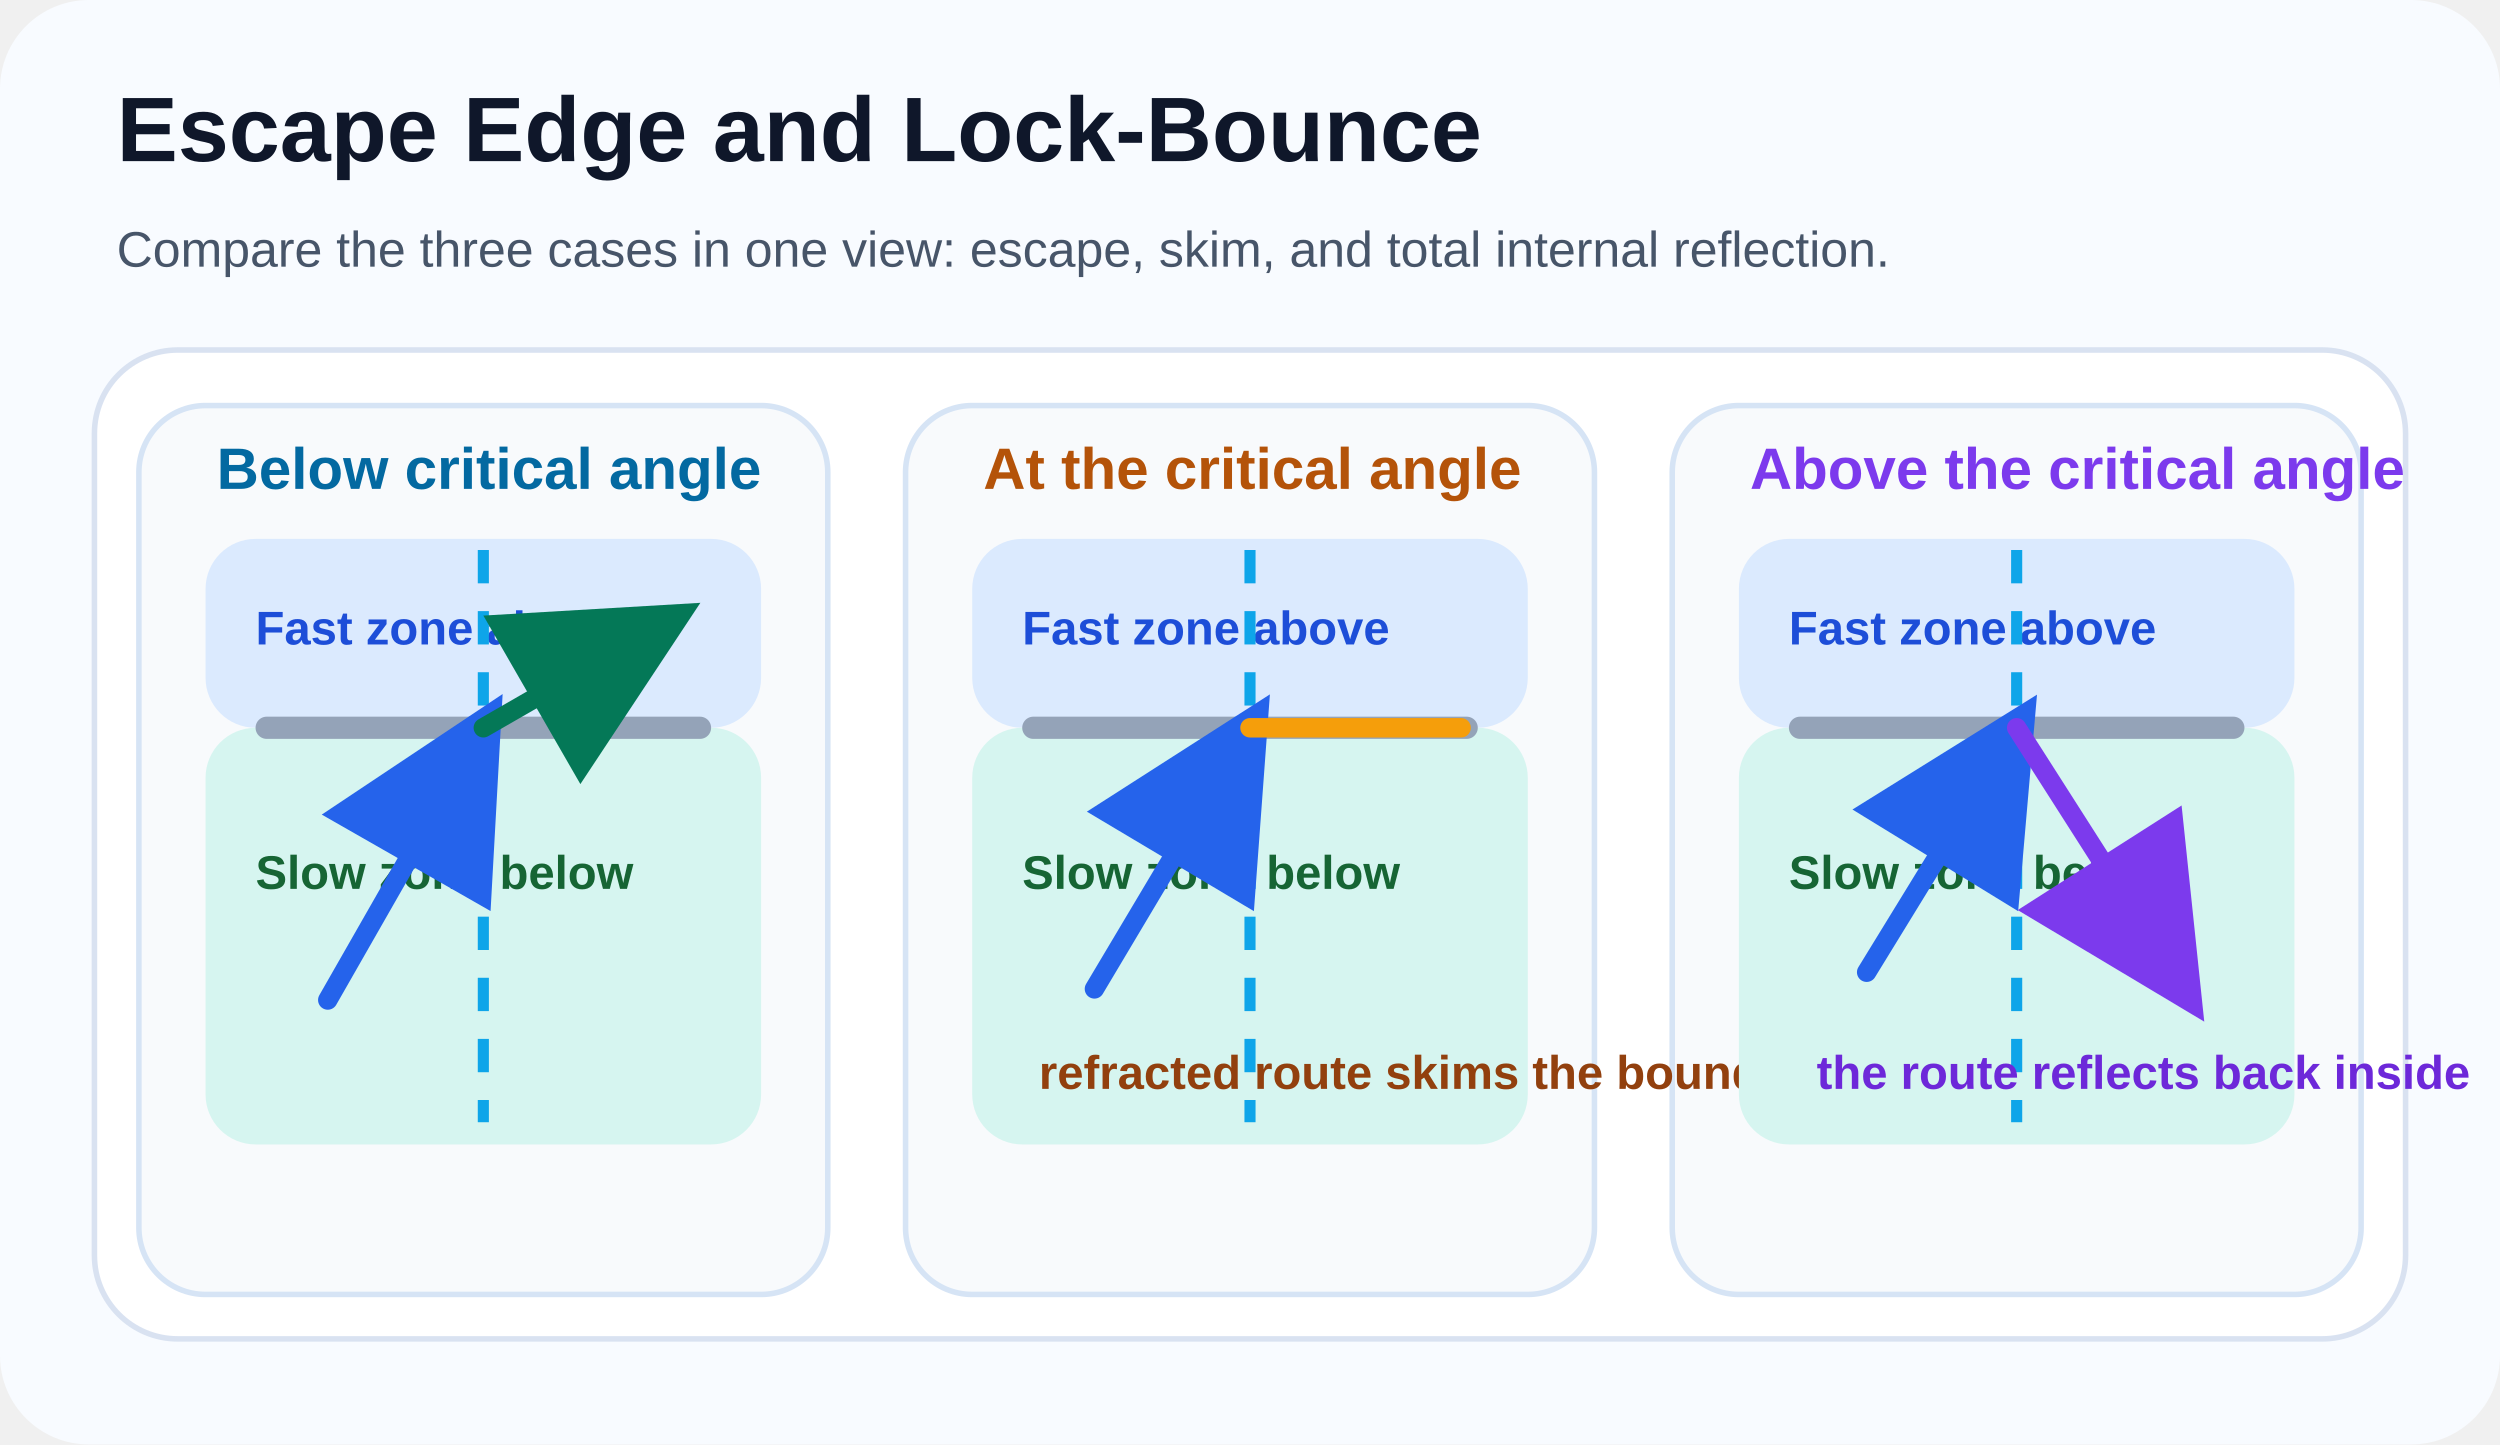
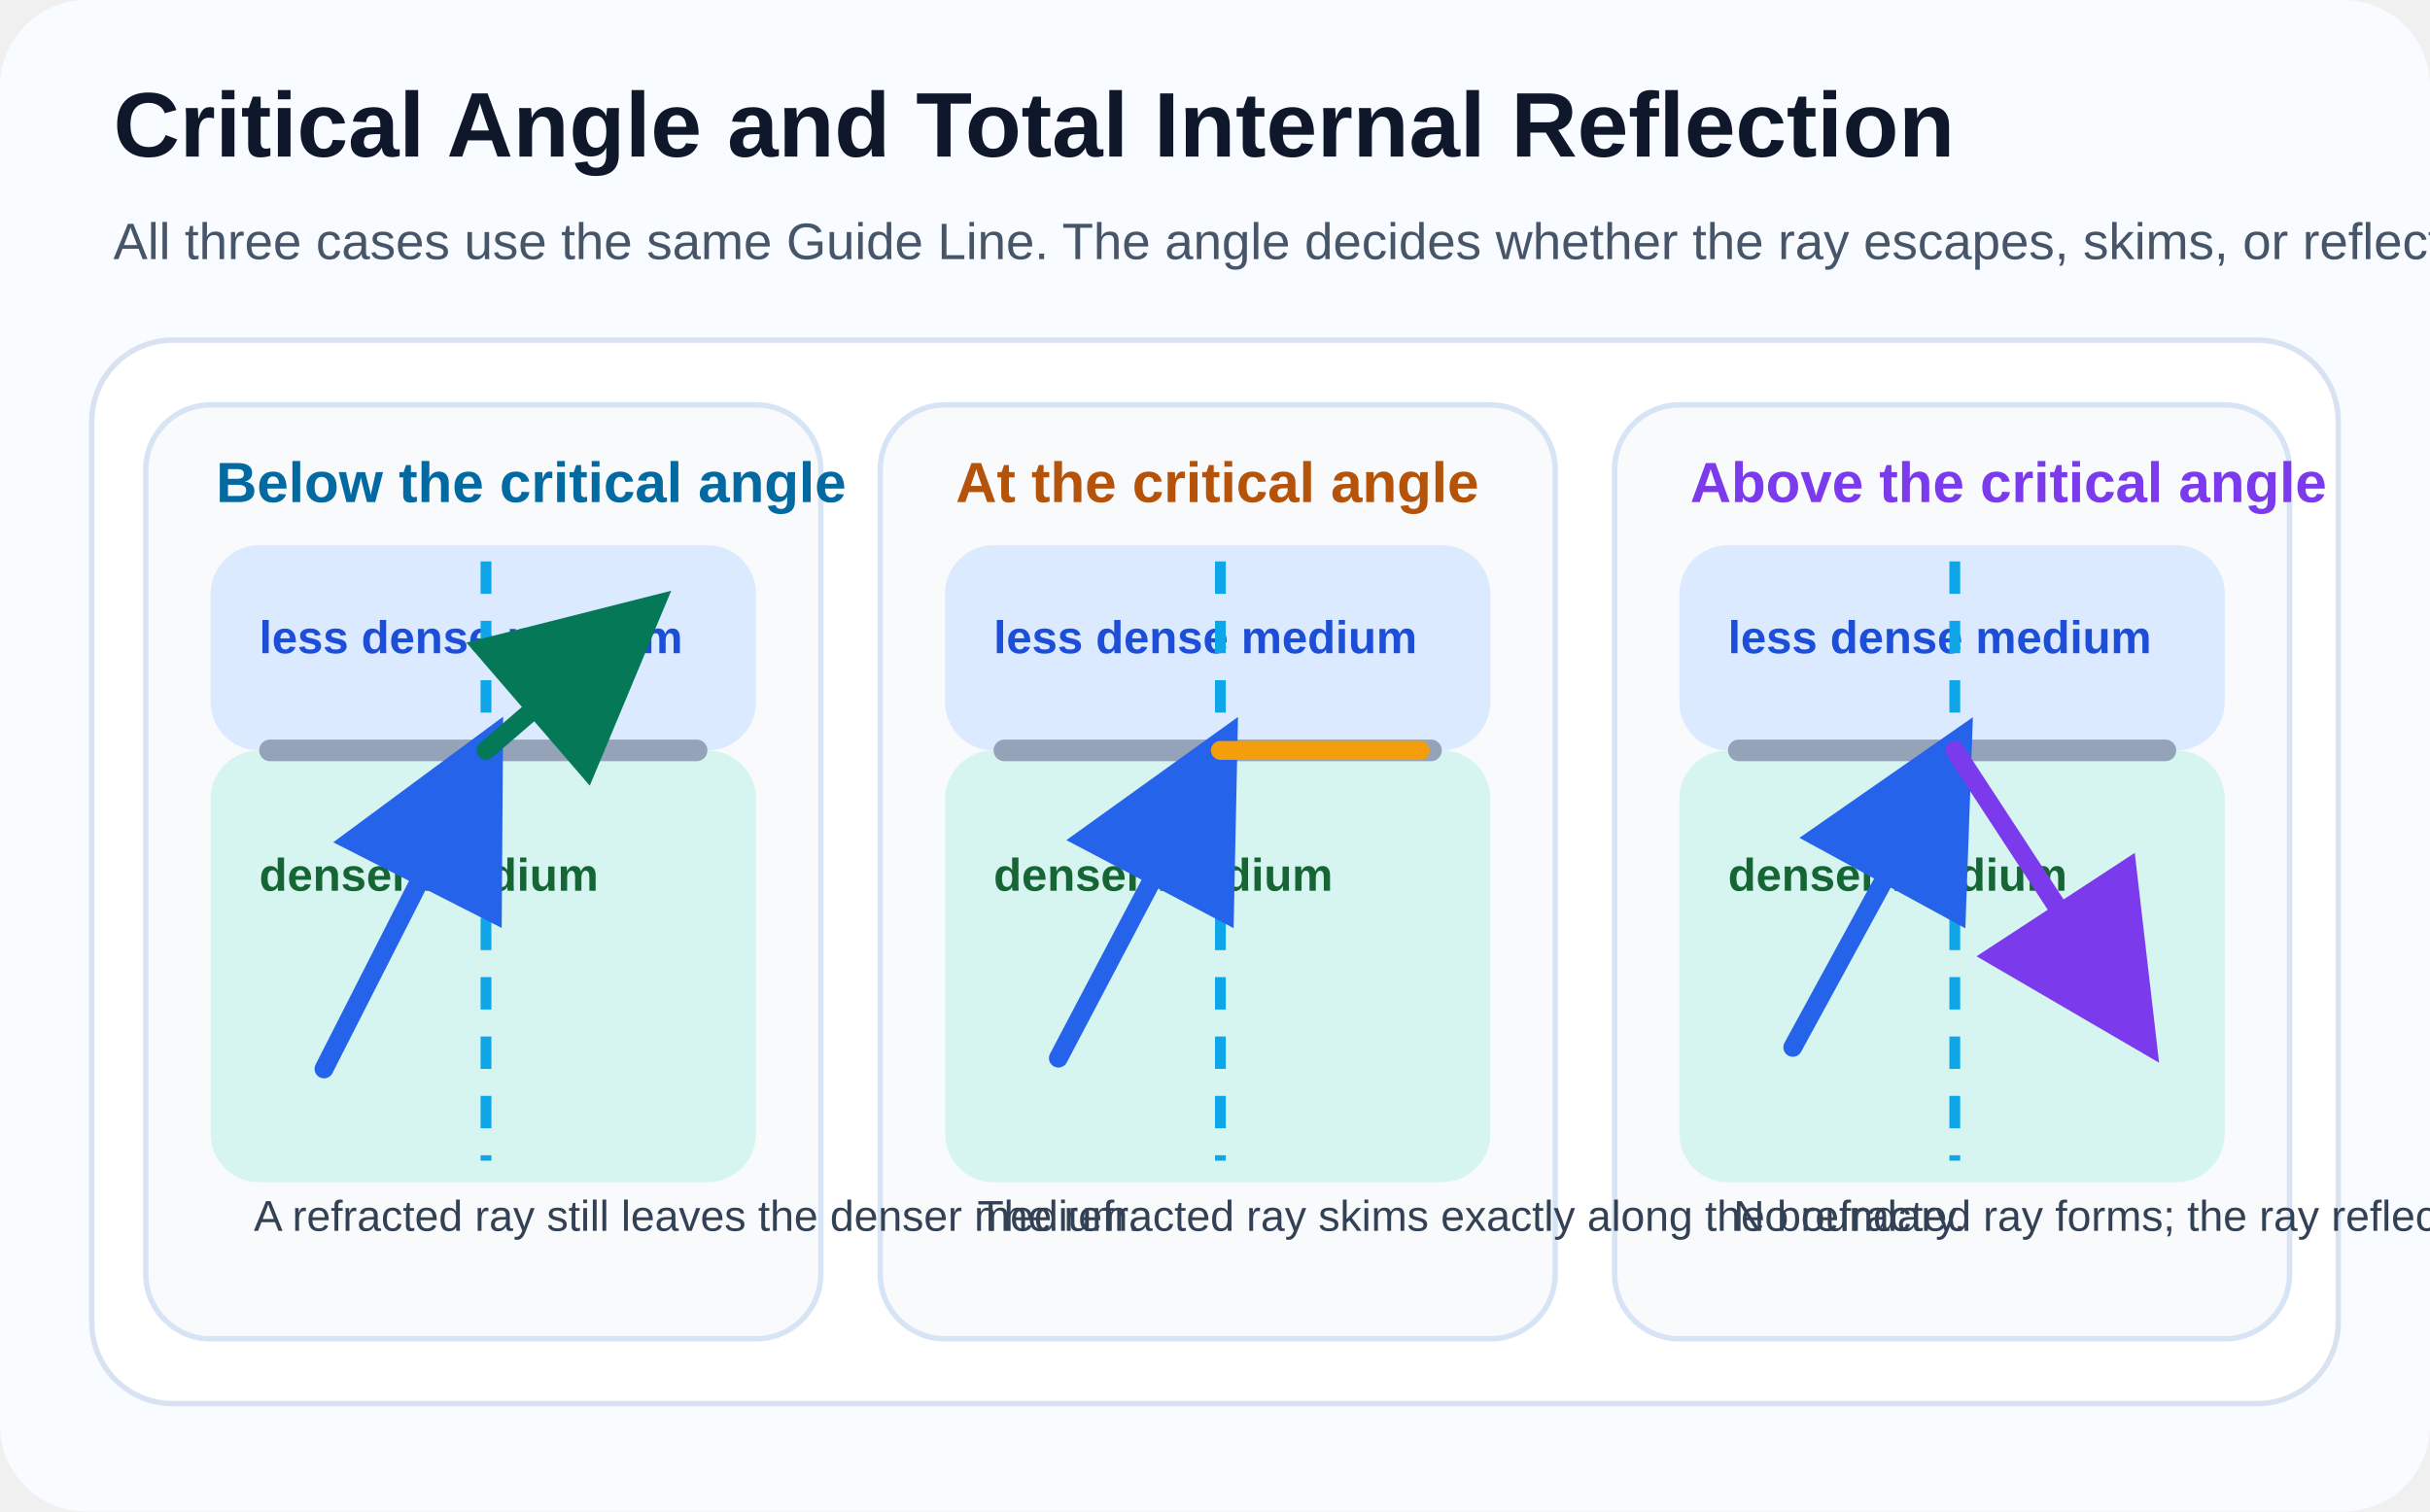
- <svg xmlns="http://www.w3.org/2000/svg" width="900" height="520" viewBox="0 0 900 520" fill="none">
+ <svg xmlns="http://www.w3.org/2000/svg" width="900" height="560" viewBox="0 0 900 560" fill="none">
  <defs>
    <marker id="lock-blue-arrow" markerWidth="10" markerHeight="10" refX="8" refY="5" orient="auto">
      <path d="M0 0 L10 5 L0 10 Z" fill="#2563EB" />
    </marker>
    <marker id="lock-green-arrow" markerWidth="10" markerHeight="10" refX="8" refY="5" orient="auto">
      <path d="M0 0 L10 5 L0 10 Z" fill="#047857" />
    </marker>
    <marker id="lock-purple-arrow" markerWidth="10" markerHeight="10" refX="8" refY="5" orient="auto">
      <path d="M0 0 L10 5 L0 10 Z" fill="#7C3AED" />
    </marker>
  </defs>
-   <rect width="900" height="520" rx="32" fill="#F8FBFF" />
+   <rect width="900" height="560" rx="32" fill="#F8FBFF" />
  <g font-family="Segoe UI, Arial, sans-serif">
-     <text x="42" y="58" fill="#0F172A" font-size="33" font-weight="700">Escape Edge and Lock-Bounce</text>
-     <text x="42" y="96" fill="#475569" font-size="18">Compare the three cases in one view: escape, skim, and total internal reflection.</text>
-     <rect x="34" y="126" width="832" height="356" rx="30" fill="#FFFFFF" stroke="#D9E2F1" stroke-width="2" />
-     <rect x="50" y="146" width="248" height="320" rx="24" fill="#F8FAFC" stroke="#D6E4F5" stroke-width="2" />
-     <rect x="326" y="146" width="248" height="320" rx="24" fill="#F8FAFC" stroke="#D6E4F5" stroke-width="2" />
-     <rect x="602" y="146" width="248" height="320" rx="24" fill="#F8FAFC" stroke="#D6E4F5" stroke-width="2" />
-     <text x="78" y="176" fill="#0369A1" font-size="21" font-weight="700">Below critical angle</text>
-     <rect x="74" y="194" width="200" height="68" rx="18" fill="#DBEAFE" />
-     <rect x="74" y="262" width="200" height="150" rx="18" fill="#D6F5F0" />
-     <text x="92" y="232" fill="#1D4ED8" font-size="17" font-weight="700">Fast zone above</text>
-     <text x="92" y="320" fill="#166534" font-size="17" font-weight="700">Slow zone below</text>
-     <line x1="174" y1="198" x2="174" y2="404" stroke="#0EA5E9" stroke-width="4" stroke-dasharray="12 10" />
-     <line x1="96" y1="262" x2="252" y2="262" stroke="#94A3B8" stroke-width="8" stroke-linecap="round" />
-     <line x1="118" y1="360" x2="174" y2="262" stroke="#2563EB" stroke-width="7" stroke-linecap="round" marker-end="url(#lock-blue-arrow)" />
-     <line x1="174" y1="262" x2="240" y2="224" stroke="#047857" stroke-width="7" stroke-linecap="round" marker-end="url(#lock-green-arrow)" />
-     <text x="354" y="176" fill="#B45309" font-size="21" font-weight="700">At the critical angle</text>
-     <rect x="350" y="194" width="200" height="68" rx="18" fill="#DBEAFE" />
-     <rect x="350" y="262" width="200" height="150" rx="18" fill="#D6F5F0" />
-     <text x="368" y="232" fill="#1D4ED8" font-size="17" font-weight="700">Fast zone above</text>
-     <text x="368" y="320" fill="#166534" font-size="17" font-weight="700">Slow zone below</text>
-     <line x1="450" y1="198" x2="450" y2="404" stroke="#0EA5E9" stroke-width="4" stroke-dasharray="12 10" />
-     <line x1="372" y1="262" x2="528" y2="262" stroke="#94A3B8" stroke-width="8" stroke-linecap="round" />
-     <line x1="394" y1="356" x2="450" y2="262" stroke="#2563EB" stroke-width="7" stroke-linecap="round" marker-end="url(#lock-blue-arrow)" />
-     <line x1="450" y1="262" x2="526" y2="262" stroke="#F59E0B" stroke-width="7" stroke-linecap="round" />
-     <text x="374" y="392" fill="#92400E" font-size="17" font-weight="700">refracted route skims the boundary</text>
-     <text x="630" y="176" fill="#7C3AED" font-size="21" font-weight="700">Above the critical angle</text>
-     <rect x="626" y="194" width="200" height="68" rx="18" fill="#DBEAFE" />
-     <rect x="626" y="262" width="200" height="150" rx="18" fill="#D6F5F0" />
-     <text x="644" y="232" fill="#1D4ED8" font-size="17" font-weight="700">Fast zone above</text>
-     <text x="644" y="320" fill="#166534" font-size="17" font-weight="700">Slow zone below</text>
-     <line x1="726" y1="198" x2="726" y2="404" stroke="#0EA5E9" stroke-width="4" stroke-dasharray="12 10" />
-     <line x1="648" y1="262" x2="804" y2="262" stroke="#94A3B8" stroke-width="8" stroke-linecap="round" />
-     <line x1="672" y1="350" x2="726" y2="262" stroke="#2563EB" stroke-width="7" stroke-linecap="round" marker-end="url(#lock-blue-arrow)" />
-     <line x1="726" y1="262" x2="786" y2="356" stroke="#7C3AED" stroke-width="7" stroke-linecap="round" marker-end="url(#lock-purple-arrow)" />
-     <text x="654" y="392" fill="#6D28D9" font-size="17" font-weight="700">the route reflects back inside</text>
+     <text x="42" y="58" fill="#0F172A" font-size="34" font-weight="700">Critical Angle and Total Internal Reflection</text>
+     <text x="42" y="96" fill="#475569" font-size="19">All three cases use the same Guide Line. The angle decides whether the ray escapes, skims, or reflects back inside.</text>
+     <rect x="34" y="126" width="832" height="394" rx="30" fill="#FFFFFF" stroke="#D9E2F1" stroke-width="2" />
+     <rect x="54" y="150" width="250" height="346" rx="24" fill="#F8FAFC" stroke="#D6E4F5" stroke-width="2" />
+     <rect x="326" y="150" width="250" height="346" rx="24" fill="#F8FAFC" stroke="#D6E4F5" stroke-width="2" />
+     <rect x="598" y="150" width="250" height="346" rx="24" fill="#F8FAFC" stroke="#D6E4F5" stroke-width="2" />
+     <text x="80" y="186" fill="#0369A1" font-size="21" font-weight="700">Below the critical angle</text>
+     <rect x="78" y="202" width="202" height="76" rx="18" fill="#DBEAFE" />
+     <rect x="78" y="278" width="202" height="160" rx="18" fill="#D6F5F0" />
+     <text x="96" y="242" fill="#1D4ED8" font-size="17" font-weight="700">less dense medium</text>
+     <text x="96" y="330" fill="#166534" font-size="17" font-weight="700">denser medium</text>
+     <line x1="180" y1="208" x2="180" y2="430" stroke="#0EA5E9" stroke-width="4" stroke-dasharray="12 10" />
+     <line x1="100" y1="278" x2="258" y2="278" stroke="#94A3B8" stroke-width="8" stroke-linecap="round" />
+     <line x1="120" y1="396" x2="180" y2="278" stroke="#2563EB" stroke-width="7" stroke-linecap="round" marker-end="url(#lock-blue-arrow)" />
+     <line x1="180" y1="278" x2="238" y2="228" stroke="#047857" stroke-width="7" stroke-linecap="round" marker-end="url(#lock-green-arrow)" />
+     <text x="94" y="456" fill="#334155" font-size="16">A refracted ray still leaves the denser medium.</text>
+     <text x="354" y="186" fill="#B45309" font-size="21" font-weight="700">At the critical angle</text>
+     <rect x="350" y="202" width="202" height="76" rx="18" fill="#DBEAFE" />
+     <rect x="350" y="278" width="202" height="160" rx="18" fill="#D6F5F0" />
+     <text x="368" y="242" fill="#1D4ED8" font-size="17" font-weight="700">less dense medium</text>
+     <text x="368" y="330" fill="#166534" font-size="17" font-weight="700">denser medium</text>
+     <line x1="452" y1="208" x2="452" y2="430" stroke="#0EA5E9" stroke-width="4" stroke-dasharray="12 10" />
+     <line x1="372" y1="278" x2="530" y2="278" stroke="#94A3B8" stroke-width="8" stroke-linecap="round" />
+     <line x1="392" y1="392" x2="452" y2="278" stroke="#2563EB" stroke-width="7" stroke-linecap="round" marker-end="url(#lock-blue-arrow)" />
+     <line x1="452" y1="278" x2="526" y2="278" stroke="#F59E0B" stroke-width="7" stroke-linecap="round" />
+     <text x="362" y="456" fill="#334155" font-size="16">The refracted ray skims exactly along the boundary.</text>
+     <text x="626" y="186" fill="#7C3AED" font-size="21" font-weight="700">Above the critical angle</text>
+     <rect x="622" y="202" width="202" height="76" rx="18" fill="#DBEAFE" />
+     <rect x="622" y="278" width="202" height="160" rx="18" fill="#D6F5F0" />
+     <text x="640" y="242" fill="#1D4ED8" font-size="17" font-weight="700">less dense medium</text>
+     <text x="640" y="330" fill="#166534" font-size="17" font-weight="700">denser medium</text>
+     <line x1="724" y1="208" x2="724" y2="430" stroke="#0EA5E9" stroke-width="4" stroke-dasharray="12 10" />
+     <line x1="644" y1="278" x2="802" y2="278" stroke="#94A3B8" stroke-width="8" stroke-linecap="round" />
+     <line x1="664" y1="388" x2="724" y2="278" stroke="#2563EB" stroke-width="7" stroke-linecap="round" marker-end="url(#lock-blue-arrow)" />
+     <line x1="724" y1="278" x2="792" y2="382" stroke="#7C3AED" stroke-width="7" stroke-linecap="round" marker-end="url(#lock-purple-arrow)" />
+     <text x="642" y="456" fill="#334155" font-size="16">No refracted ray forms; the ray reflects back inside.</text>
  </g>
</svg>
